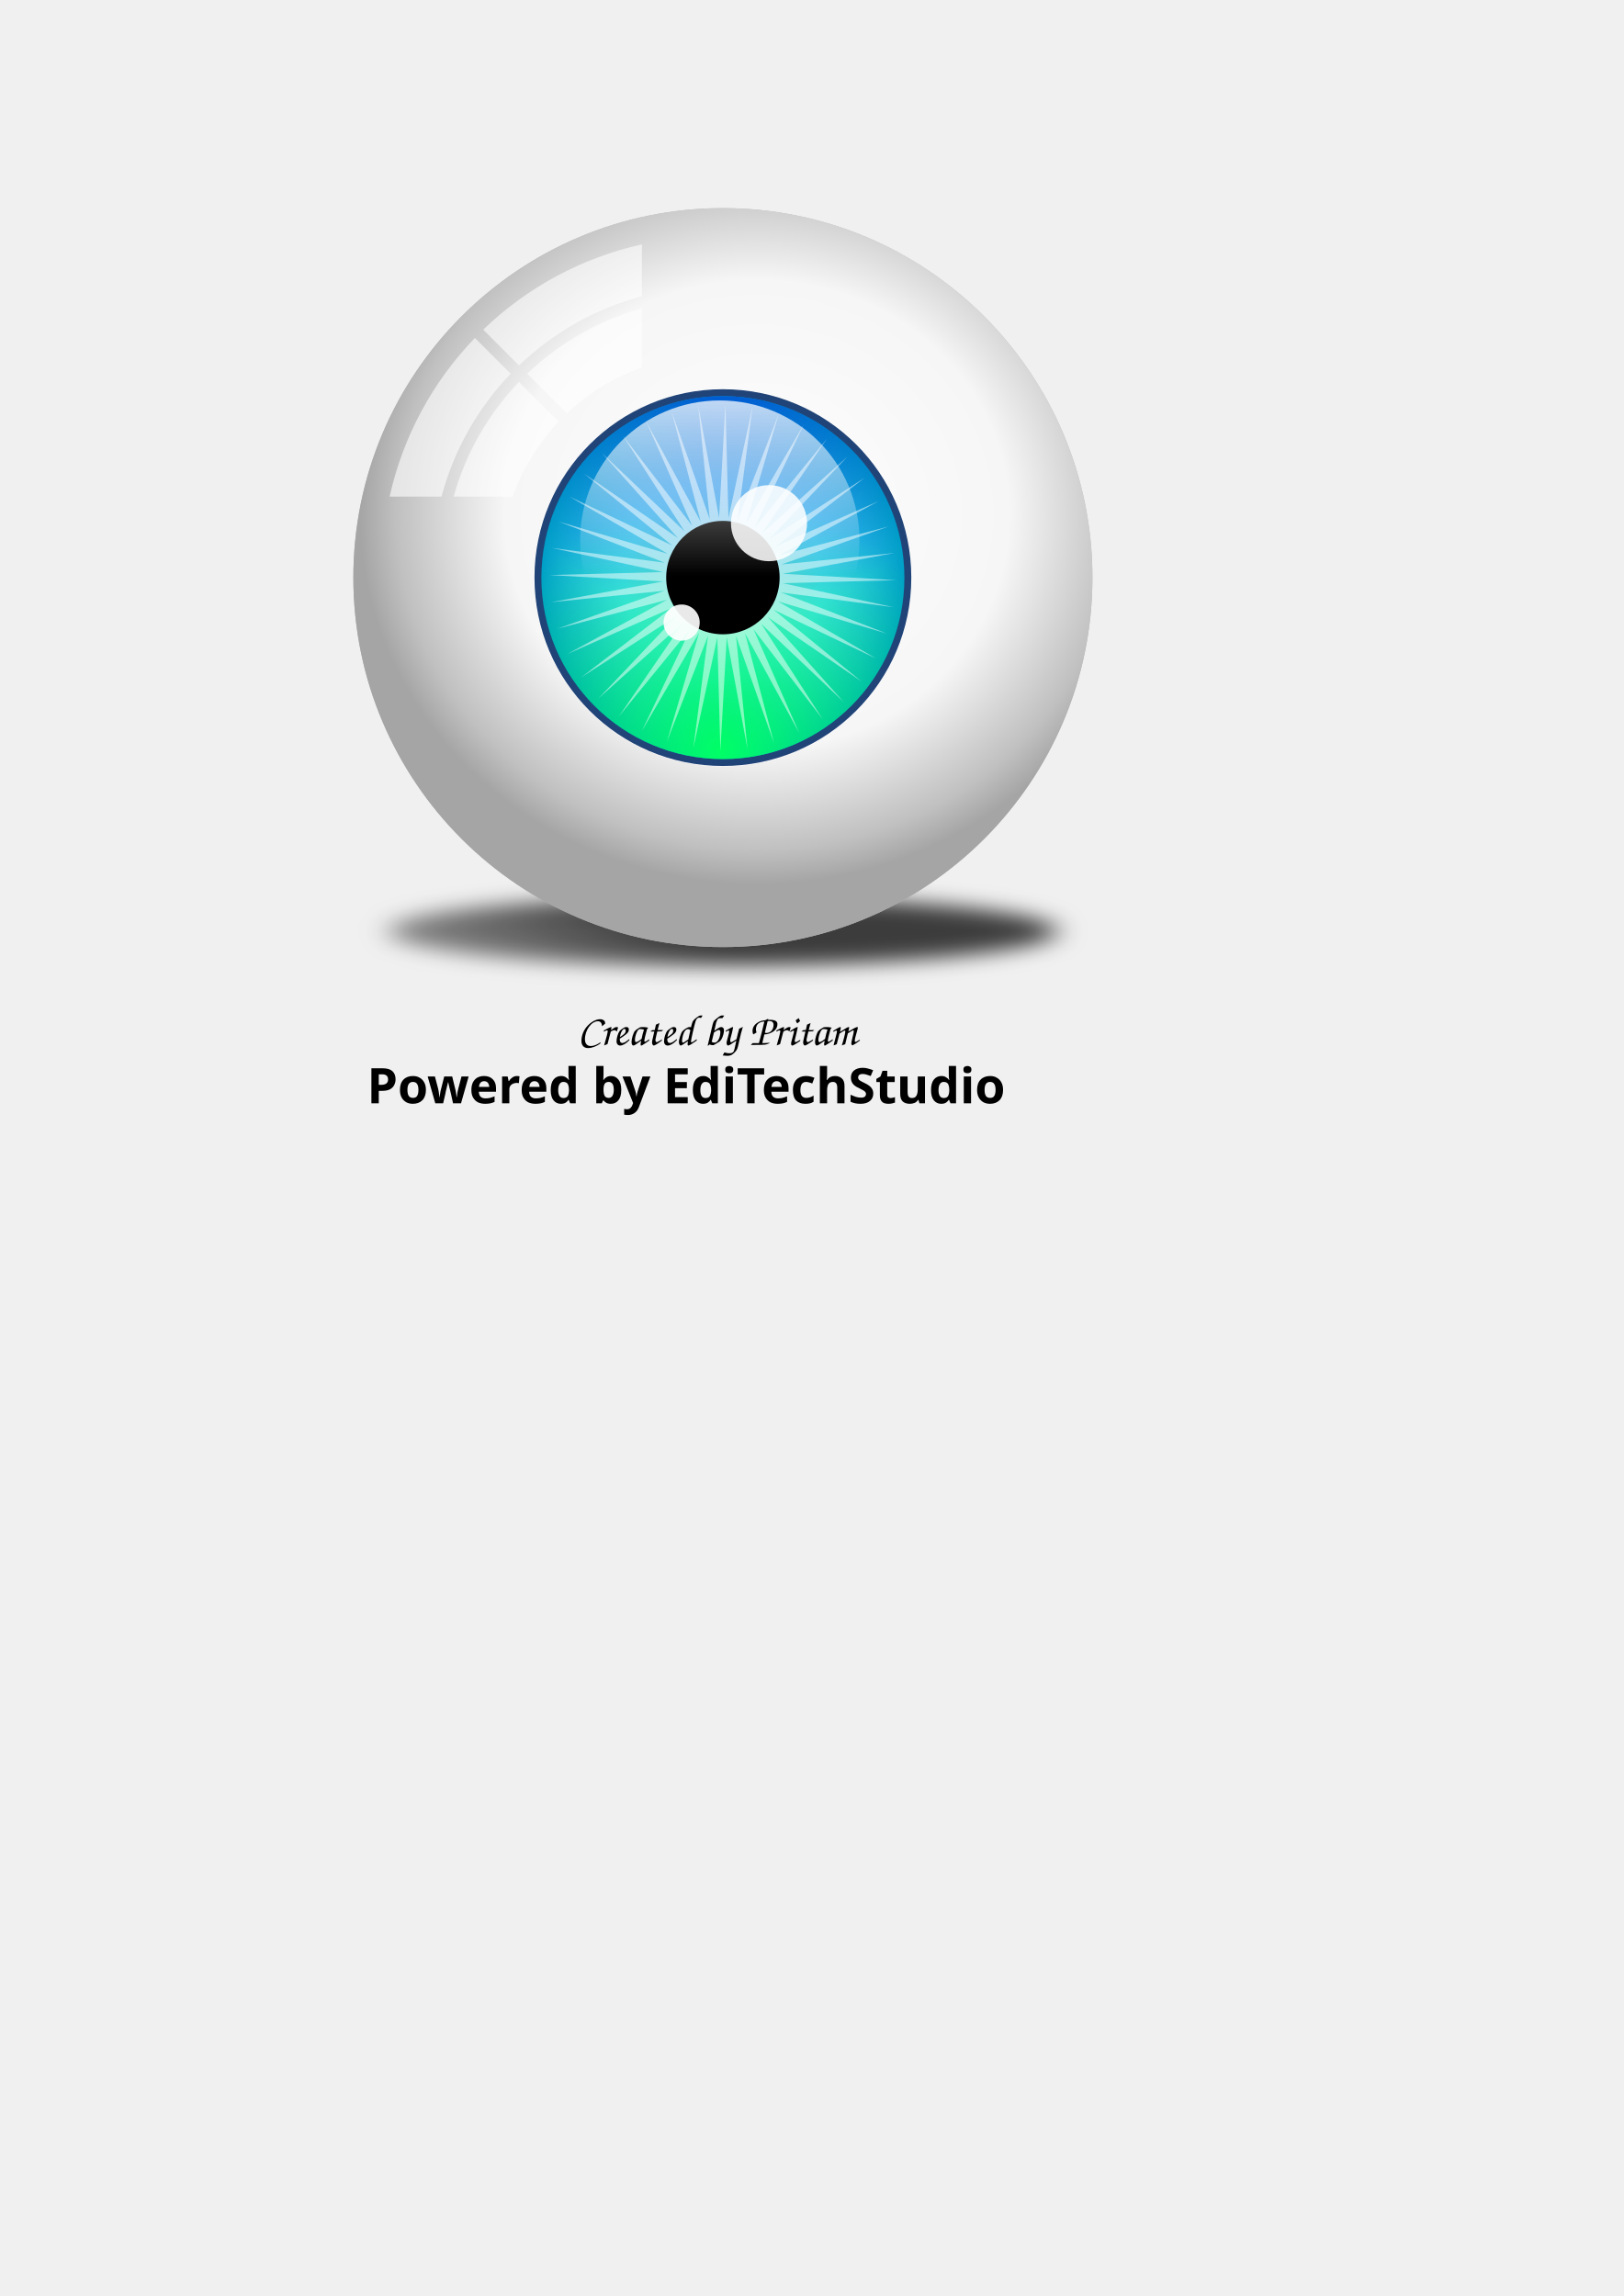
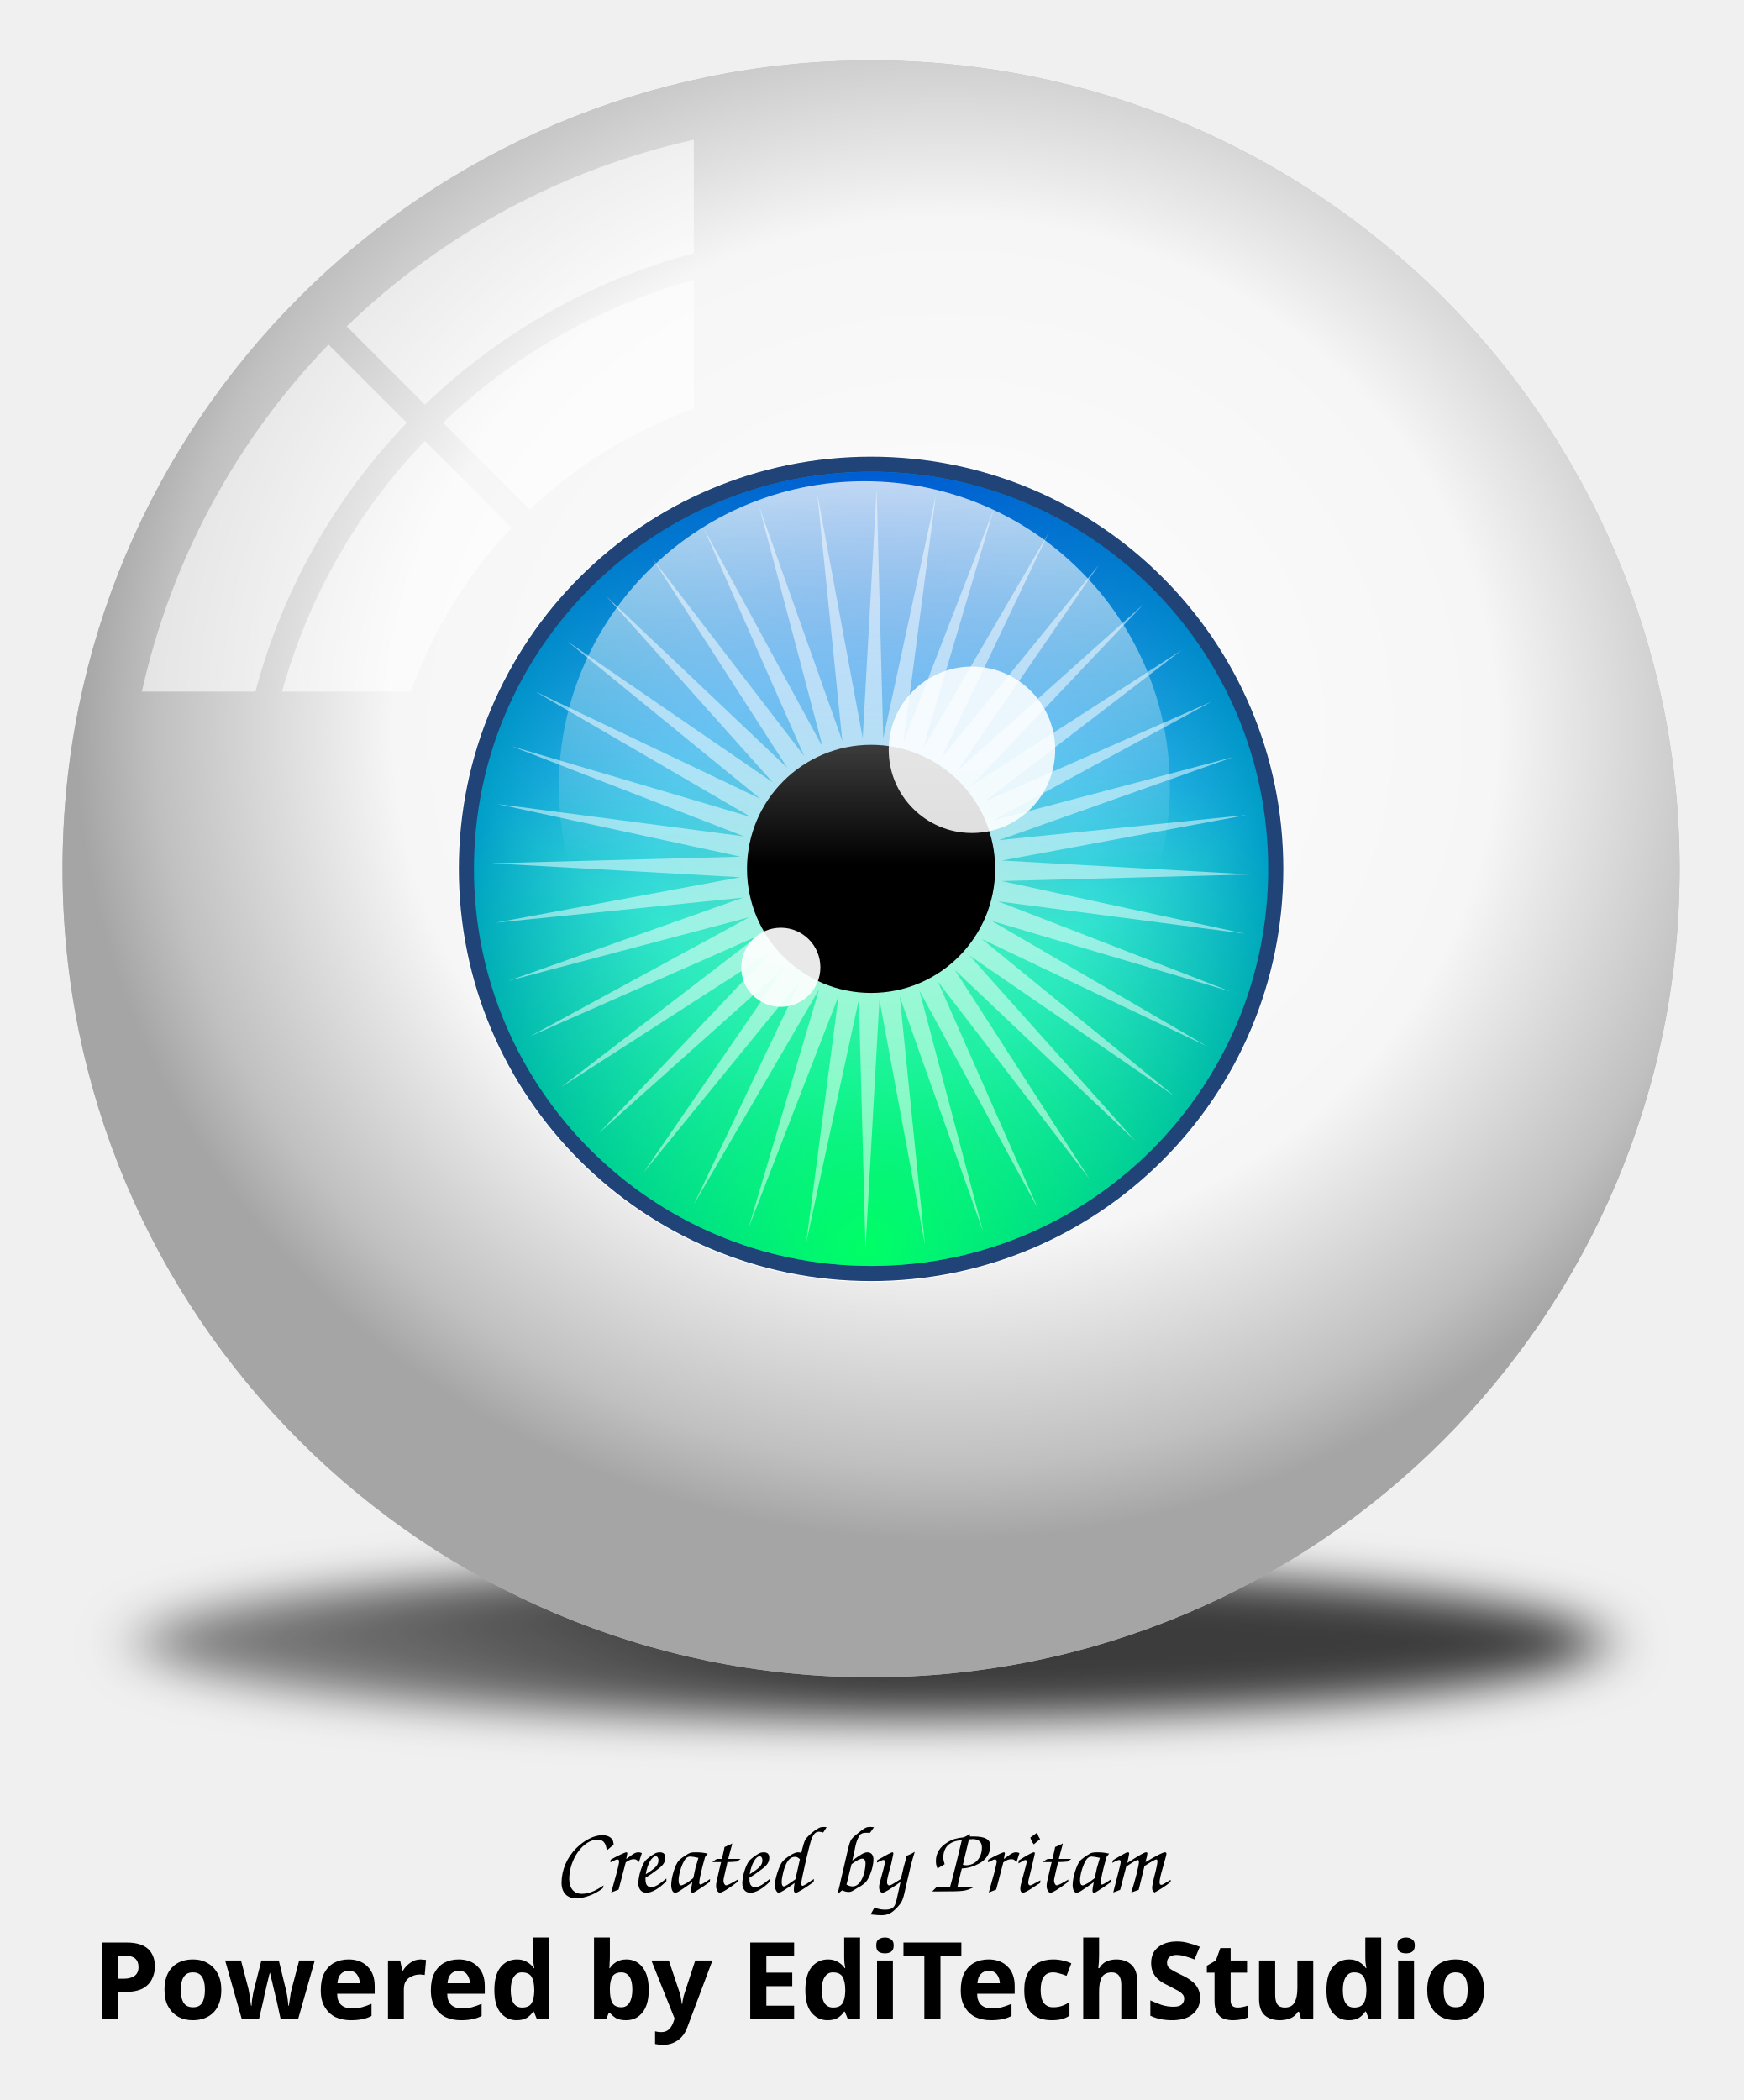
- <svg xmlns="http://www.w3.org/2000/svg" xmlns:xlink="http://www.w3.org/1999/xlink" width="210mm" height="297mm" viewBox="0 0 210 297" version="1.1" id="svg8">
+ <svg xmlns="http://www.w3.org/2000/svg" xmlns:xlink="http://www.w3.org/1999/xlink" id="svg8" version="1.1" viewBox="0 0 210 253" height="956.22" width="793.701">
  <defs id="defs2">
-     <rect id="rect1895" height="13.775" width="79.456" y="127.331" x="58.034" />
+     <rect x="58.034" y="127.331" width="79.456" height="13.775" id="rect1895" />
    <linearGradient id="linearGradient1889">
-       <stop id="stop1885" offset="0" style="stop-color:#000000;stop-opacity:1;" />
-       <stop id="stop1887" offset="1" style="stop-color:#000000;stop-opacity:0;" />
+       <stop style="stop-color:#000000;stop-opacity:1;" offset="0" id="stop1885" />
+       <stop style="stop-color:#000000;stop-opacity:0;" offset="1" id="stop1887" />
    </linearGradient>
    <linearGradient id="linearGradient1017">
-       <stop id="stop1009" offset="0" style="stop-color:#fefefe;stop-opacity:1" />
-       <stop style="stop-color:#f6f6f6;stop-opacity:1" offset="0.635" id="stop1011" />
-       <stop id="stop1013" offset="0.908" style="stop-color:#c0c0c0;stop-opacity:1" />
-       <stop id="stop1015" offset="1" style="stop-color:#a5a5a5;stop-opacity:1" />
+       <stop style="stop-color:#fefefe;stop-opacity:1" offset="0" id="stop1009" />
+       <stop id="stop1011" offset="0.635" style="stop-color:#f6f6f6;stop-opacity:1" />
+       <stop style="stop-color:#c0c0c0;stop-opacity:1" offset="0.908" id="stop1013" />
+       <stop style="stop-color:#a5a5a5;stop-opacity:1" offset="1" id="stop1015" />
    </linearGradient>
    <linearGradient id="linearGradient999">
-       <stop id="stop995" offset="0" style="stop-color:#ffffff;stop-opacity:1;" />
-       <stop id="stop997" offset="1" style="stop-color:#ffffff;stop-opacity:0;" />
+       <stop style="stop-color:#ffffff;stop-opacity:1;" offset="0" id="stop995" />
+       <stop style="stop-color:#ffffff;stop-opacity:0;" offset="1" id="stop997" />
    </linearGradient>
    <linearGradient id="linearGradient983">
-       <stop id="stop979" offset="0" style="stop-color:#0055d4;stop-opacity:1;" />
-       <stop id="stop981" offset="1" style="stop-color:#0055d4;stop-opacity:0;" />
+       <stop style="stop-color:#0055d4;stop-opacity:1;" offset="0" id="stop979" />
+       <stop style="stop-color:#0055d4;stop-opacity:0;" offset="1" id="stop981" />
    </linearGradient>
    <linearGradient id="linearGradient973">
-       <stop id="stop969" offset="0" style="stop-color:#00ff66;stop-opacity:1;" />
-       <stop id="stop971" offset="1" style="stop-color:#00ff66;stop-opacity:0;" />
+       <stop style="stop-color:#00ff66;stop-opacity:1;" offset="0" id="stop969" />
+       <stop style="stop-color:#00ff66;stop-opacity:0;" offset="1" id="stop971" />
    </linearGradient>
    <linearGradient id="linearGradient953">
-       <stop id="stop949" offset="0" style="stop-color:#a6ecff;stop-opacity:1" />
-       <stop style="stop-color:#4cdaff;stop-opacity:1;" offset="0.54" id="stop957" />
-       <stop id="stop951" offset="1" style="stop-color:#009fc7;stop-opacity:1" />
+       <stop style="stop-color:#a6ecff;stop-opacity:1" offset="0" id="stop949" />
+       <stop id="stop957" offset="0.54" style="stop-color:#4cdaff;stop-opacity:1;" />
+       <stop style="stop-color:#009fc7;stop-opacity:1" offset="1" id="stop951" />
    </linearGradient>
    <linearGradient id="linearGradient879">
-       <stop style="stop-color:#fefefe;stop-opacity:1" offset="0" id="stop875" />
-       <stop id="stop883" offset="0.481" style="stop-color:#e9e9e9;stop-opacity:1" />
-       <stop style="stop-color:#c5c5c5;stop-opacity:1" offset="0.804" id="stop885" />
-       <stop style="stop-color:#b3b3b3;stop-opacity:1" offset="1" id="stop877" />
+       <stop id="stop875" offset="0" style="stop-color:#fefefe;stop-opacity:1" />
+       <stop style="stop-color:#e9e9e9;stop-opacity:1" offset="0.481" id="stop883" />
+       <stop id="stop885" offset="0.804" style="stop-color:#c5c5c5;stop-opacity:1" />
+       <stop id="stop877" offset="1" style="stop-color:#b3b3b3;stop-opacity:1" />
    </linearGradient>
-     <radialGradient xlink:href="#linearGradient879" id="radialGradient881" cx="97.449" cy="69.467" fx="97.449" fy="69.467" r="47.794" gradientUnits="userSpaceOnUse" />
-     <radialGradient gradientTransform="matrix(1.076744,0,0,1.076744,-7.175176,-5.734004)" gradientUnits="userSpaceOnUse" r="21.802" fy="74.716" fx="93.495" cy="74.716" cx="93.495" id="radialGradient955" xlink:href="#linearGradient953" />
-     <radialGradient gradientTransform="matrix(1.533255,0,0,1.533255,-49.71715,-49.35036)" gradientUnits="userSpaceOnUse" r="21.802" fy="95.543" fx="93.189" cy="95.543" cx="93.189" id="radialGradient975" xlink:href="#linearGradient973" />
-     <radialGradient gradientTransform="matrix(1.504403,0,0,1.504403,-47.28979,-28.78017)" gradientUnits="userSpaceOnUse" r="21.802" fy="50.831" fx="93.857" cy="50.831" cx="93.857" id="radialGradient985" xlink:href="#linearGradient983" />
-     <linearGradient gradientTransform="matrix(1.42736,0,0,1.42736,-40.35449,-24.47212)" gradientUnits="userSpaceOnUse" y2="69.329" x2="94.23" y1="52.444" x1="94.23" id="linearGradient1001" xlink:href="#linearGradient999" />
-     <radialGradient gradientTransform="matrix(1.074666,-2.3361343e-8,1.9008185e-8,1,-7.342112,-0.00732751)" r="47.794" fy="66.597" fx="97.918" cy="66.597" cx="97.918" gradientUnits="userSpaceOnUse" id="radialGradient1007" xlink:href="#linearGradient1017" />
-     <filter height="1.71" y="-0.355" width="1.1" x="-0.05" id="filter1881" style="color-interpolation-filters:sRGB">
-       <feGaussianBlur id="feGaussianBlur1883" stdDeviation="2.001" />
+     <radialGradient gradientUnits="userSpaceOnUse" r="47.794" fy="69.467" fx="97.449" cy="69.467" cx="97.449" id="radialGradient881" xlink:href="#linearGradient879" />
+     <radialGradient xlink:href="#linearGradient953" id="radialGradient955" cx="93.495" cy="74.716" fx="93.495" fy="74.716" r="21.802" gradientUnits="userSpaceOnUse" gradientTransform="matrix(1.076744,0,0,1.076744,-7.175176,-5.734004)" />
+     <radialGradient xlink:href="#linearGradient973" id="radialGradient975" cx="93.189" cy="95.543" fx="93.189" fy="95.543" r="21.802" gradientUnits="userSpaceOnUse" gradientTransform="matrix(1.533255,0,0,1.533255,-49.71715,-49.35036)" />
+     <radialGradient xlink:href="#linearGradient983" id="radialGradient985" cx="93.857" cy="50.831" fx="93.857" fy="50.831" r="21.802" gradientUnits="userSpaceOnUse" gradientTransform="matrix(1.504403,0,0,1.504403,-47.28979,-28.78017)" />
+     <linearGradient xlink:href="#linearGradient999" id="linearGradient1001" x1="94.23" y1="52.444" x2="94.23" y2="69.329" gradientUnits="userSpaceOnUse" gradientTransform="matrix(1.42736,0,0,1.42736,-40.35449,-24.47212)" />
+     <radialGradient xlink:href="#linearGradient1017" id="radialGradient1007" gradientUnits="userSpaceOnUse" cx="97.918" cy="66.597" fx="97.918" fy="66.597" r="47.794" gradientTransform="matrix(1.074666,-2.3361343e-8,1.9008185e-8,1,-7.342112,-0.00732751)" />
+     <filter style="color-interpolation-filters:sRGB" id="filter1881" x="-0.05" width="1.1" y="-0.355" height="1.71">
+       <feGaussianBlur stdDeviation="2.001" id="feGaussianBlur1883" />
    </filter>
-     <linearGradient gradientUnits="userSpaceOnUse" y2="148.611" x2="36.141" y1="102.553" x1="66.846" id="linearGradient1891" xlink:href="#linearGradient1889" />
+     <linearGradient xlink:href="#linearGradient1889" id="linearGradient1891" x1="66.846" y1="102.553" x2="36.141" y2="148.611" gradientUnits="userSpaceOnUse" />
  </defs>
  <g id="layer1">
-     <ellipse transform="matrix(0.9058217,0,0,0.6592974,8.805196,44.15442)" ry="6.765" rx="47.794" style="opacity:0.749;fill:url(#linearGradient1891);fill-opacity:1;fill-rule:evenodd;stroke-width:0.1;filter:url(#filter1881)" id="circle1019" cx="93.495" cy="115.746" />
-     <circle style="fill:url(#radialGradient881);fill-rule:evenodd;stroke-width:0.265;fill-opacity:1" id="path865" cx="93.495" cy="74.716" r="47.794" />
-     <circle r="47.794" cy="74.716" cx="93.495" id="circle889" style="fill:url(#radialGradient1007);fill-rule:evenodd;stroke-width:0.265;fill-opacity:1" />
-     <path id="circle891" style="opacity:0.6;fill:#ffffff;fill-opacity:1;fill-rule:evenodd;stroke-width:0.238" d="M 83.016,31.612 A 42.99,42.99 0 0 0 62.498,42.645 l 4.626,4.626 c 4.391,-4.213 9.831,-7.342 15.892,-8.945 z m 0,8.286 c -5.646,1.561 -10.714,4.504 -14.824,8.44 l 5.134,5.134 a 27.681,27.681 0 0 1 9.69,-5.955 z M 61.423,43.719 A 42.99,42.99 0 0 0 50.391,64.237 h 6.714 c 1.603,-6.06 4.731,-11.5 8.944,-15.892 z m 5.694,5.694 c -3.936,4.11 -6.88,9.178 -8.441,14.824 h 7.62 a 27.681,27.681 0 0 1 5.955,-9.69 z" />
-     <circle r="24.422" style="fill:#ffffff;fill-opacity:1;fill-rule:evenodd;stroke-width:0.135" id="circle931" cx="93.495" cy="74.716" />
-     <circle cy="74.716" cx="93.495" id="circle937" style="fill:#214478;fill-opacity:1;fill-rule:evenodd;stroke-width:0.135" r="24.369" />
-     <circle r="23.475" style="fill:url(#radialGradient955);fill-opacity:1;fill-rule:evenodd;stroke-width:0.13" id="circle939" cx="93.495" cy="74.716" />
-     <circle cy="74.716" cx="93.495" id="circle965" style="fill:url(#radialGradient975);fill-opacity:1;fill-rule:evenodd;stroke-width:0.13" r="23.475" />
-     <circle r="23.475" style="fill:url(#radialGradient985);fill-opacity:1;fill-rule:evenodd;stroke-width:0.13" id="circle977" cx="93.495" cy="74.716" />
-     <path d="M 106.41,93.052 97.445,81.38 103.383,94.846 96.354,81.916 100.112,96.145 95.193,82.275 96.678,96.917 93.989,82.447 93.166,97.141 92.774,82.429 89.662,96.814 91.576,82.222 86.252,95.942 90.426,81.829 83.021,94.548 89.351,81.261 80.048,92.665 88.378,80.533 77.405,90.34 87.531,79.66 75.159,87.631 86.831,78.667 73.365,84.604 86.295,77.575 72.066,81.333 85.936,76.414 71.294,77.899 85.764,75.211 71.07,74.387 85.782,73.995 71.397,70.883 85.989,72.797 72.269,67.473 86.382,71.647 73.663,64.242 86.95,70.572 75.546,61.269 87.679,69.599 77.871,58.626 88.551,68.752 80.58,56.38 89.544,68.052 83.607,54.586 l 7.028,12.93 -3.758,-14.229 4.919,13.871 -1.485,-14.642 2.689,14.469 0.823,-14.694 0.392,14.712 3.112,-14.384 -1.914,14.592 5.324,-13.72 -4.173,14.113 7.405,-12.719 -6.33,13.286 9.303,-11.404 -8.33,12.133 10.972,-9.808 -10.126,10.68 12.372,-7.971 -11.672,8.965 13.466,-5.937 -12.93,7.028 14.229,-3.758 -13.871,4.919 14.642,-1.485 -14.469,2.689 14.694,0.823 -14.712,0.392 14.384,3.112 -14.592,-1.914 13.72,5.324 -14.113,-4.173 12.719,7.405 -13.286,-6.33 11.404,9.303 -12.133,-8.33 9.808,10.972 -10.68,-10.126 z" id="path959" style="opacity:0.5;fill:#ffffff;fill-opacity:1;stroke-width:1.693" />
-     <circle style="fill:#000000;fill-opacity:1;fill-rule:evenodd;stroke-width:0.041" id="circle961" cx="93.495" cy="74.716" r="7.335" />
-     <circle style="opacity:0.799;fill:url(#linearGradient1001);fill-opacity:1;fill-rule:evenodd;stroke-width:0.1" id="circle987" cx="93.097" cy="69.859" r="18.058" />
-     <circle r="4.92" style="opacity:0.865;fill:#ffffff;fill-opacity:1;fill-rule:evenodd;stroke-width:0.027" id="circle1003" cx="99.458" cy="67.676" />
-     <circle cy="80.535" cx="88.159" id="circle1005" style="opacity:0.912;fill:#ffffff;fill-opacity:1;fill-rule:evenodd;stroke-width:0.013" r="2.339" />
-     <text style="fill:black;fill-opacity:1;line-height:1.25;stroke:none;font-family:sans-serif;font-style:normal;font-weight:normal;font-size:10.583px;white-space:pre;shape-inside:url(#rect1895);" id="text1893" xml:space="preserve" />
-     <text id="text1901" y="135.169" x="74.701" style="font-style:normal;font-variant:normal;font-weight:normal;font-stretch:normal;font-size:5.644px;line-height:1.25;font-family:'URW Chancery L';-inkscape-font-specification:'URW Chancery L, Normal';font-variant-ligatures:normal;font-variant-caps:normal;font-variant-numeric:normal;font-variant-east-asian:normal;fill:#000000;fill-opacity:1;stroke:none;stroke-width:0.265" xml:space="preserve">
-       <tspan style="font-style:normal;font-variant:normal;font-weight:normal;font-stretch:normal;font-size:5.644px;font-family:'URW Chancery L';-inkscape-font-specification:'URW Chancery L, Normal';font-variant-ligatures:normal;font-variant-caps:normal;font-variant-numeric:normal;font-variant-east-asian:normal;stroke-width:0.265" y="135.169" x="74.701" id="tspan1899">Created by Pritam</tspan>
-       <tspan id="tspan1903" style="font-style:normal;font-variant:normal;font-weight:normal;font-stretch:normal;font-size:5.644px;font-family:'URW Chancery L';-inkscape-font-specification:'URW Chancery L, Normal';font-variant-ligatures:normal;font-variant-caps:normal;font-variant-numeric:normal;font-variant-east-asian:normal;stroke-width:0.265" y="142.224" x="74.701" />
-     </text>
-     <text id="text1907" y="142.718" x="47.456" style="font-style:normal;font-variant:normal;font-weight:bold;font-stretch:normal;font-size:6.35px;line-height:1.25;font-family:'Tlwg Typewriter';-inkscape-font-specification:'Tlwg Typewriter, Bold';font-variant-ligatures:normal;font-variant-caps:normal;font-variant-numeric:normal;font-variant-east-asian:normal;fill:#000000;fill-opacity:1;stroke:none;stroke-width:0.265" xml:space="preserve">
-       <tspan style="font-style:normal;font-variant:normal;font-weight:bold;font-stretch:normal;font-size:6.35px;font-family:'Tlwg Typewriter';-inkscape-font-specification:'Tlwg Typewriter, Bold';font-variant-ligatures:normal;font-variant-caps:normal;font-variant-numeric:normal;font-variant-east-asian:normal;stroke-width:0.265" y="142.718" x="47.456" id="tspan1905">Powered by EdiTechStudio</tspan>
-     </text>
+     <text xml:space="preserve" id="text1893" style="font-style:normal;font-weight:normal;font-size:10.583px;line-height:1.25;font-family:sans-serif;white-space:pre;shape-inside:url(#rect1895);fill:#000000;fill-opacity:1;stroke:none;" />
+     <g id="g1996" transform="matrix(2.037903,0,0,2.037903,-85.59961,-47.58606)">
+       <ellipse transform="matrix(0.9058217,0,0,0.6592974,8.805196,44.15442)" ry="6.765" rx="47.794" style="opacity:0.749;fill:url(#linearGradient1891);fill-opacity:1;fill-rule:evenodd;stroke-width:0.1;filter:url(#filter1881)" id="circle1019" cx="93.495" cy="115.746" />
+       <circle style="fill:url(#radialGradient881);fill-opacity:1;fill-rule:evenodd;stroke-width:0.265" id="path865" cx="93.495" cy="74.716" r="47.794" />
+       <circle r="47.794" cy="74.716" cx="93.495" id="circle889" style="fill:url(#radialGradient1007);fill-opacity:1;fill-rule:evenodd;stroke-width:0.265" />
+       <path id="circle891" style="opacity:0.6;fill:#ffffff;fill-opacity:1;fill-rule:evenodd;stroke-width:0.238" d="M 83.016,31.612 A 42.99,42.99 0 0 0 62.498,42.645 l 4.626,4.626 c 4.391,-4.213 9.831,-7.342 15.892,-8.945 z m 0,8.286 c -5.646,1.561 -10.714,4.504 -14.824,8.44 l 5.134,5.134 a 27.681,27.681 0 0 1 9.69,-5.955 z M 61.423,43.719 A 42.99,42.99 0 0 0 50.391,64.237 h 6.714 c 1.603,-6.06 4.731,-11.5 8.944,-15.892 z m 5.694,5.694 c -3.936,4.11 -6.88,9.178 -8.441,14.824 h 7.62 a 27.681,27.681 0 0 1 5.955,-9.69 z" />
+       <circle r="24.422" style="fill:#ffffff;fill-opacity:1;fill-rule:evenodd;stroke-width:0.135" id="circle931" cx="93.495" cy="74.716" />
+       <circle cy="74.716" cx="93.495" id="circle937" style="fill:#214478;fill-opacity:1;fill-rule:evenodd;stroke-width:0.135" r="24.369" />
+       <circle r="23.475" style="fill:url(#radialGradient955);fill-opacity:1;fill-rule:evenodd;stroke-width:0.13" id="circle939" cx="93.495" cy="74.716" />
+       <circle cy="74.716" cx="93.495" id="circle965" style="fill:url(#radialGradient975);fill-opacity:1;fill-rule:evenodd;stroke-width:0.13" r="23.475" />
+       <circle r="23.475" style="fill:url(#radialGradient985);fill-opacity:1;fill-rule:evenodd;stroke-width:0.13" id="circle977" cx="93.495" cy="74.716" />
+       <path d="M 106.41,93.052 97.445,81.38 103.383,94.846 96.354,81.916 100.112,96.145 95.193,82.275 96.678,96.917 93.989,82.447 93.166,97.141 92.774,82.429 89.662,96.814 91.576,82.222 86.252,95.942 90.426,81.829 83.021,94.548 89.351,81.261 80.048,92.665 88.378,80.533 77.405,90.34 87.531,79.66 75.159,87.631 86.831,78.667 73.365,84.604 86.295,77.575 72.066,81.333 85.936,76.414 71.294,77.899 85.764,75.211 71.07,74.387 85.782,73.995 71.397,70.883 85.989,72.797 72.269,67.473 86.382,71.647 73.663,64.242 86.95,70.572 75.546,61.269 87.679,69.599 77.871,58.626 88.551,68.752 80.58,56.38 89.544,68.052 83.607,54.586 l 7.028,12.93 -3.758,-14.229 4.919,13.871 -1.485,-14.642 2.689,14.469 0.823,-14.694 0.392,14.712 3.112,-14.384 -1.914,14.592 5.324,-13.72 -4.173,14.113 7.405,-12.719 -6.33,13.286 9.303,-11.404 -8.33,12.133 10.972,-9.808 -10.126,10.68 12.372,-7.971 -11.672,8.965 13.466,-5.937 -12.93,7.028 14.229,-3.758 -13.871,4.919 14.642,-1.485 -14.469,2.689 14.694,0.823 -14.712,0.392 14.384,3.112 -14.592,-1.914 13.72,5.324 -14.113,-4.173 12.719,7.405 -13.286,-6.33 11.404,9.303 -12.133,-8.33 9.808,10.972 -10.68,-10.126 z" id="path959" style="opacity:0.5;fill:#ffffff;fill-opacity:1;stroke-width:1.693" />
+       <circle style="fill:#000000;fill-opacity:1;fill-rule:evenodd;stroke-width:0.041" id="circle961" cx="93.495" cy="74.716" r="7.335" />
+       <circle style="opacity:0.799;fill:url(#linearGradient1001);fill-opacity:1;fill-rule:evenodd;stroke-width:0.1" id="circle987" cx="93.097" cy="69.859" r="18.058" />
+       <circle r="4.92" style="opacity:0.865;fill:#ffffff;fill-opacity:1;fill-rule:evenodd;stroke-width:0.027" id="circle1003" cx="99.458" cy="67.676" />
+       <circle cy="80.535" cx="88.159" id="circle1005" style="opacity:0.912;fill:#ffffff;fill-opacity:1;fill-rule:evenodd;stroke-width:0.013" r="2.339" />
+       <text id="text1901" y="135.169" x="74.701" style="font-style:normal;font-variant:normal;font-weight:normal;font-stretch:normal;font-size:5.644px;line-height:1.25;font-family:'URW Chancery L';-inkscape-font-specification:'URW Chancery L, Normal';font-variant-ligatures:normal;font-variant-caps:normal;font-variant-numeric:normal;font-variant-east-asian:normal;fill:#000000;fill-opacity:1;stroke:none;stroke-width:0.265" xml:space="preserve">
+         <tspan style="font-style:normal;font-variant:normal;font-weight:normal;font-stretch:normal;font-size:5.644px;font-family:'URW Chancery L';-inkscape-font-specification:'URW Chancery L, Normal';font-variant-ligatures:normal;font-variant-caps:normal;font-variant-numeric:normal;font-variant-east-asian:normal;stroke-width:0.265" y="135.169" x="74.701" id="tspan1899">Created by Pritam</tspan>
+         <tspan id="tspan1903" style="font-style:normal;font-variant:normal;font-weight:normal;font-stretch:normal;font-size:5.644px;font-family:'URW Chancery L';-inkscape-font-specification:'URW Chancery L, Normal';font-variant-ligatures:normal;font-variant-caps:normal;font-variant-numeric:normal;font-variant-east-asian:normal;stroke-width:0.265" y="142.224" x="74.701" />
+       </text>
+       <text id="text1907" y="142.718" x="47.456" style="font-style:normal;font-variant:normal;font-weight:bold;font-stretch:normal;font-size:6.35px;line-height:1.25;font-family:'Tlwg Typewriter';-inkscape-font-specification:'Tlwg Typewriter, Bold';font-variant-ligatures:normal;font-variant-caps:normal;font-variant-numeric:normal;font-variant-east-asian:normal;fill:#000000;fill-opacity:1;stroke:none;stroke-width:0.265" xml:space="preserve">
+         <tspan style="font-style:normal;font-variant:normal;font-weight:bold;font-stretch:normal;font-size:6.35px;font-family:'Tlwg Typewriter';-inkscape-font-specification:'Tlwg Typewriter, Bold';font-variant-ligatures:normal;font-variant-caps:normal;font-variant-numeric:normal;font-variant-east-asian:normal;stroke-width:0.265" y="142.718" x="47.456" id="tspan1905">Powered by EdiTechStudio</tspan>
+       </text>
+     </g>
  </g>
</svg>
